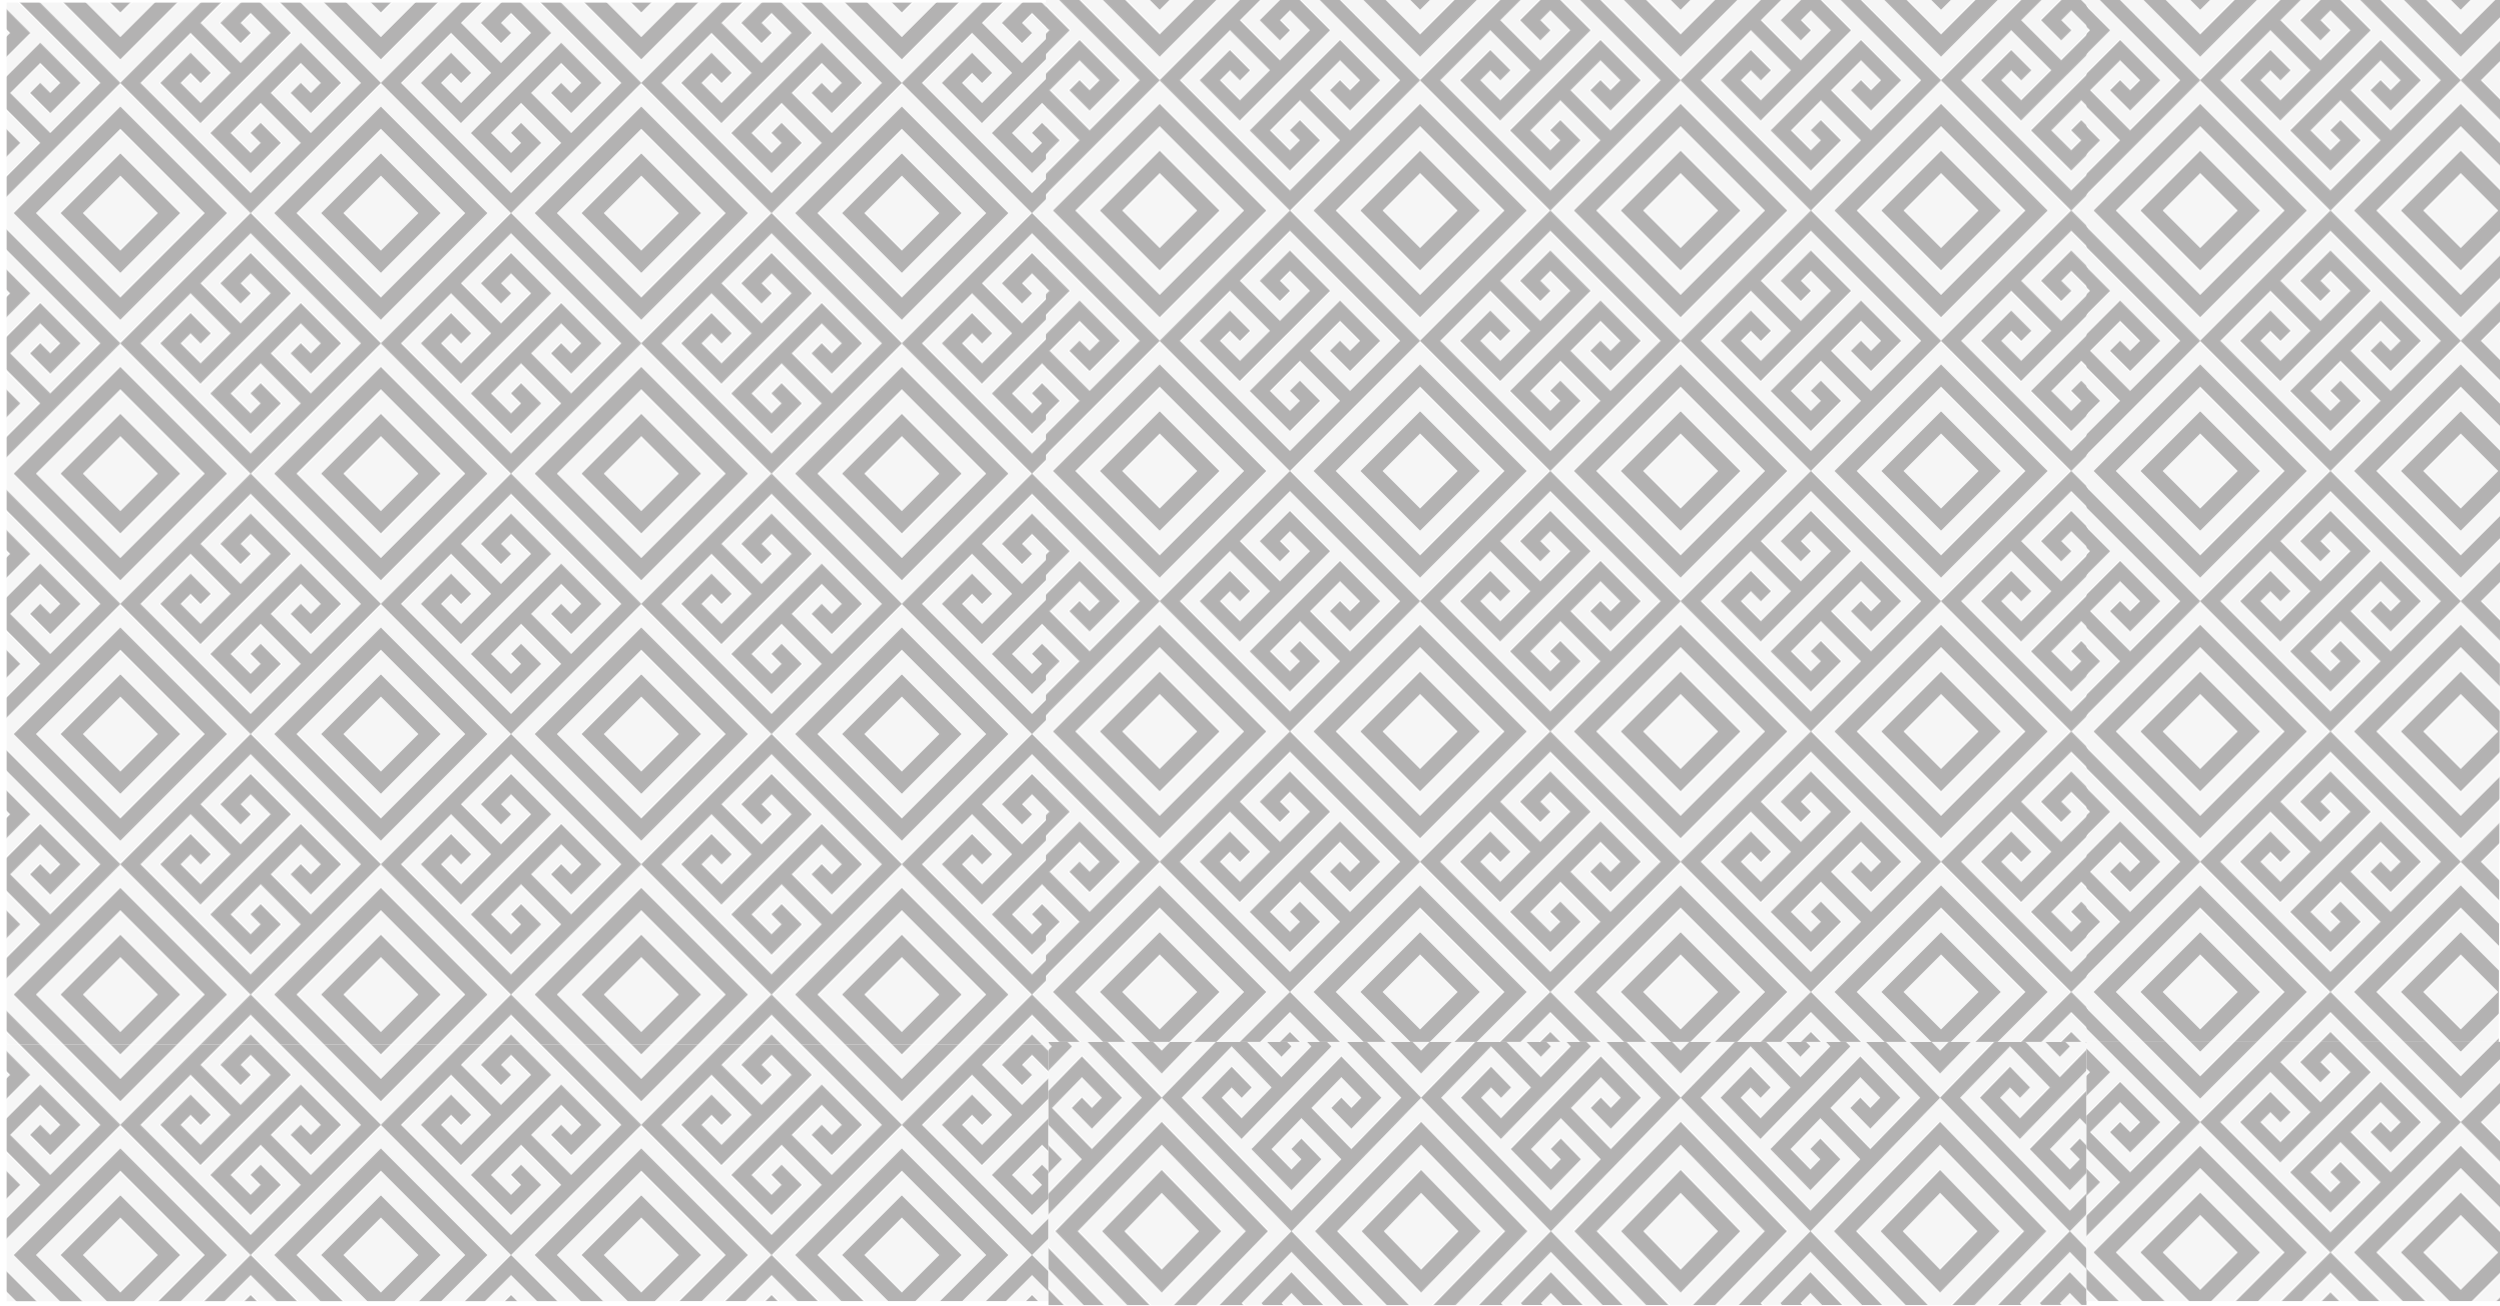
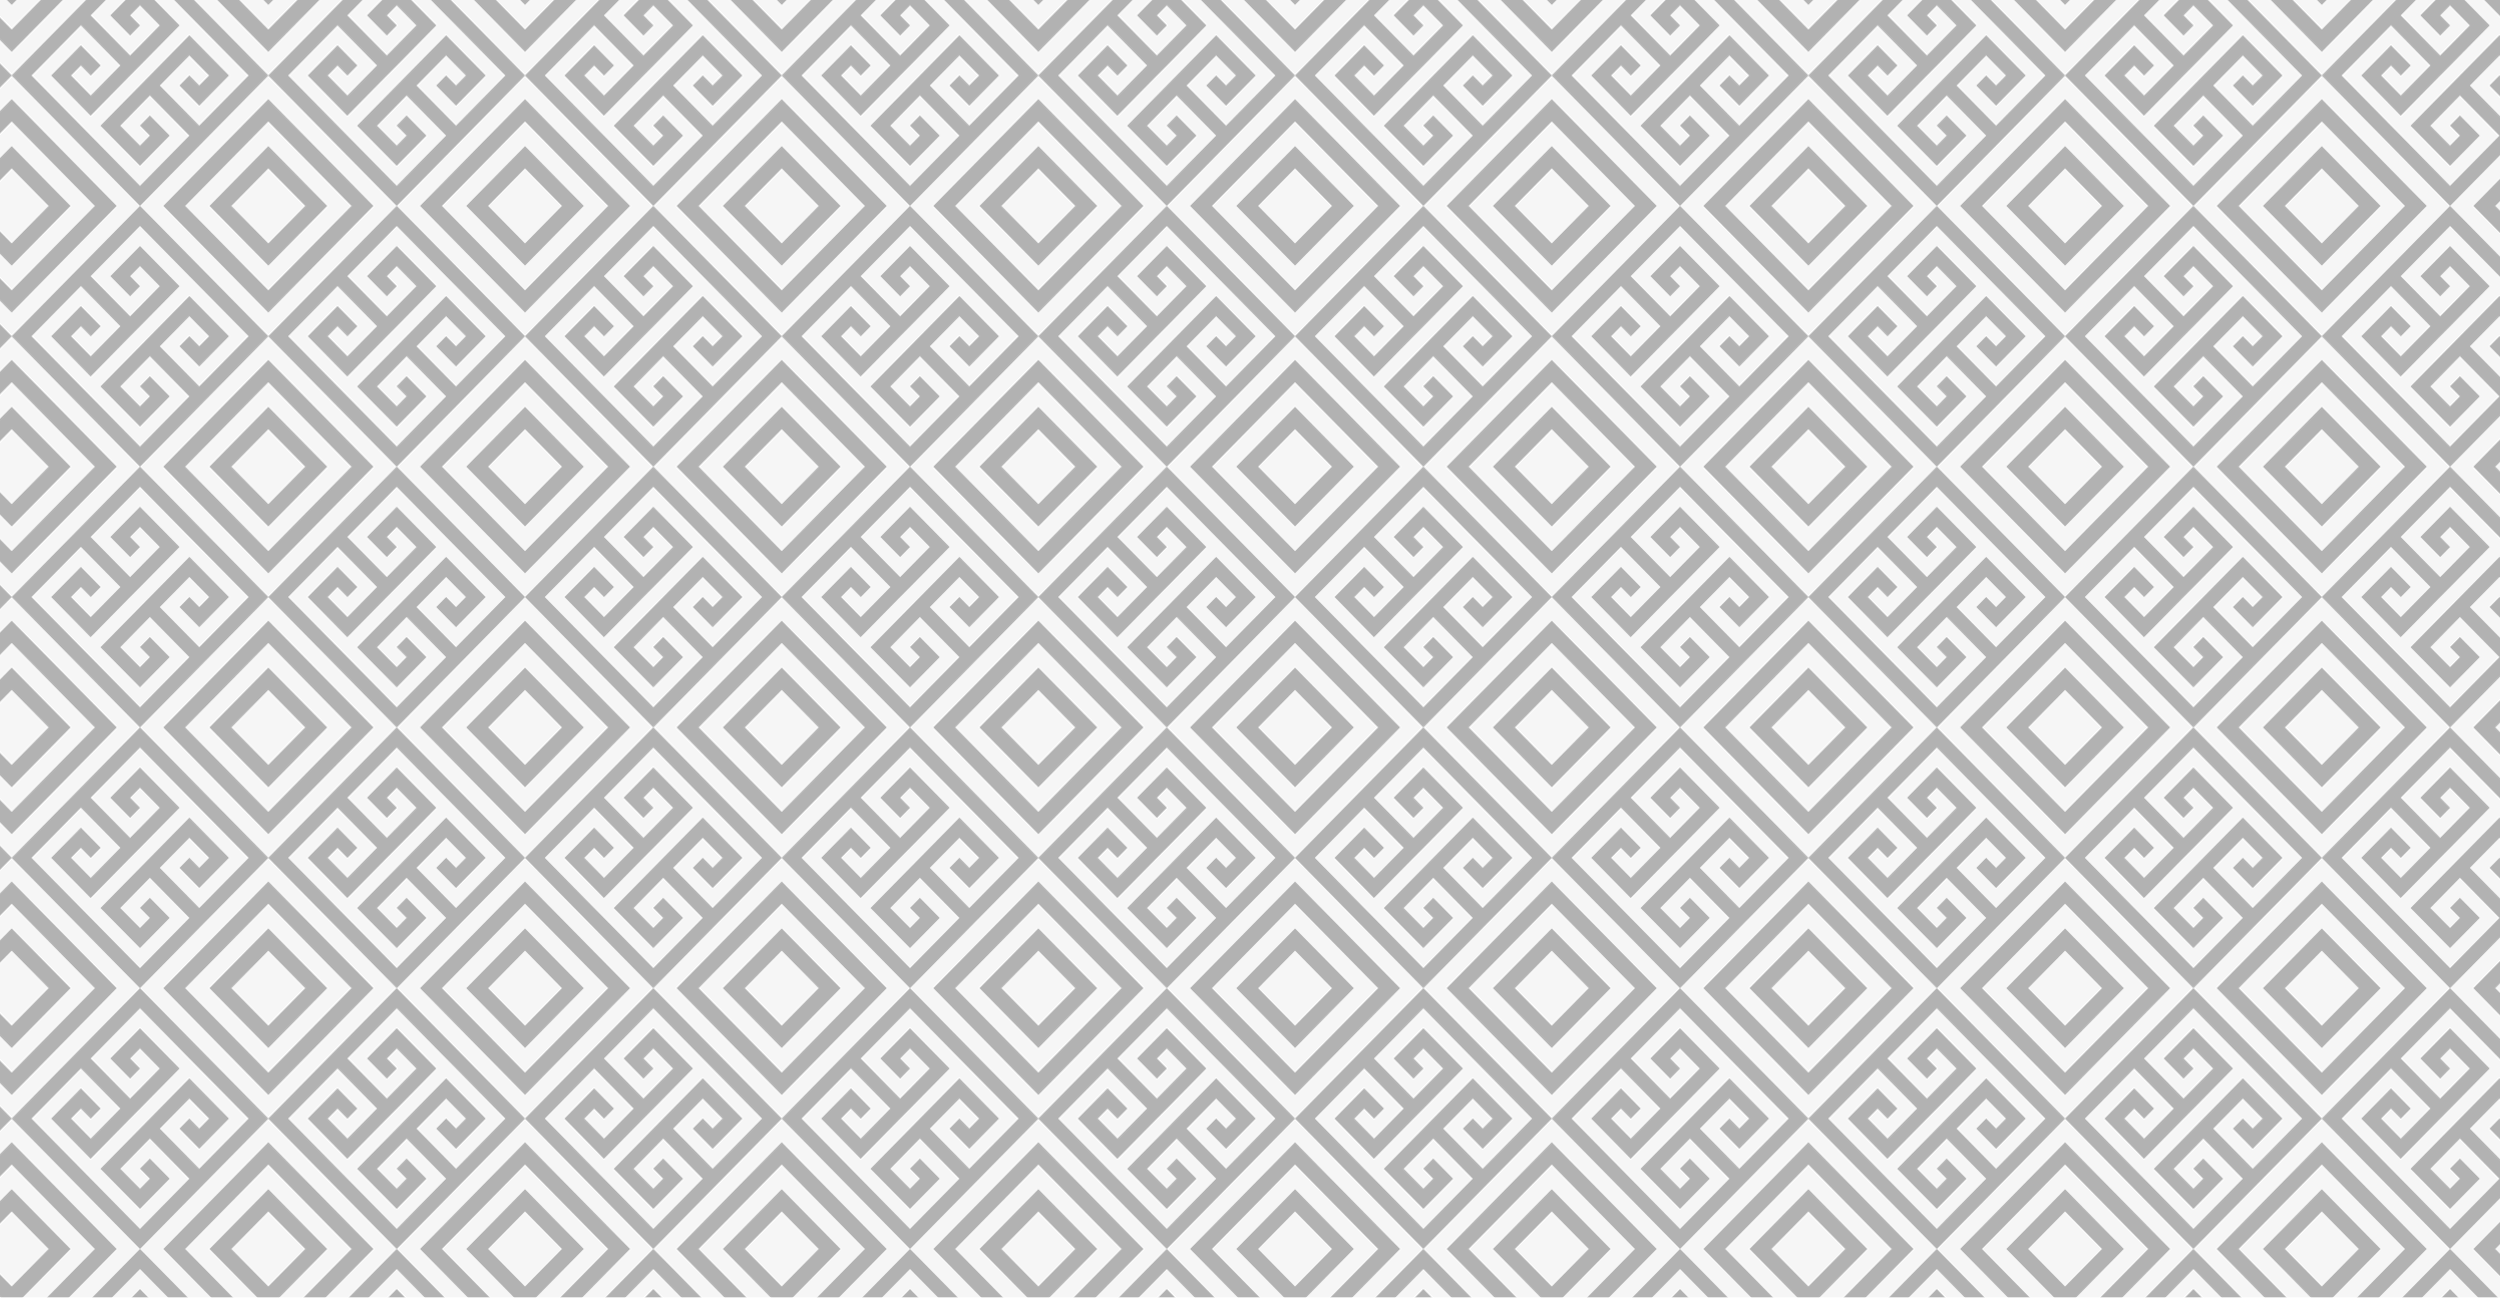
- <svg xmlns="http://www.w3.org/2000/svg" xmlns:xlink="http://www.w3.org/1999/xlink" version="1.1" id="Capa_1" x="0px" y="0px" viewBox="0 0 1919.6 1002.4" style="enable-background:new 0 0 1919.6 1002.4;" xml:space="preserve">
+ <svg xmlns="http://www.w3.org/2000/svg" xmlns:xlink="http://www.w3.org/1999/xlink" version="1.1" x="0px" y="0px" viewBox="0 0 1917.4 995" style="enable-background:new 0 0 1917.4 995;" xml:space="preserve">
  <style type="text/css">
	.st0{fill:none;}
	.st1{fill:#F6F6F6;}
- 	.st2{fill:#B3B2B2;}
+ 	.st2{fill:#B2B2B2;}
	.st3{fill:url(#SVGID_1_);}
- 	.st4{fill:url(#SVGID_2_);}
- 	.st5{fill:url(#SVGID_3_);}
- 	.st6{fill:url(#SVGID_4_);}
- 	.st7{fill:url(#SVGID_5_);}
- 	.st8{fill:url(#SVGID_6_);}
+ 	.st4{display:none;}
+ 	.st5{display:inline;}
+ 	.st6{fill:none;stroke:#3F3F3F;stroke-width:3;stroke-miterlimit:10;}
</style>
-   <pattern x="7.5" width="200" height="200" patternUnits="userSpaceOnUse" id="Nueva_muestra_de_motivo_1" viewBox="0 -200 200 200" style="overflow:visible;">
+   <pattern x="-1937.4" y="4.1" width="200" height="200" patternUnits="userSpaceOnUse" id="Nueva_muestra_de_motivo_1" viewBox="0 -200 200 200" style="overflow:visible;">
    <g>
      <rect y="-200" class="st0" width="200" height="200" />
      <polygon class="st1" points="0,0 28.8,0 0,-28.8   " />
      <polygon class="st1" points="0,-200 0,-171.2 28.8,-200   " />
      <polygon class="st1" points="135.2,-200 200,-135.2 200,-154.2 154.2,-200   " />
      <polygon class="st1" points="100,-200 200,-100 200,-118.2 118.2,-200   " />
      <polygon class="st1" points="171.2,-200 200,-171.2 200,-200   " />
      <polygon class="st1" points="45.8,-200 0,-154.2 0,-135.2 64.8,-200   " />
      <polygon class="st1" points="0,-81.8 81.8,0 100,0 0,-100   " />
      <polygon class="st1" points="81.8,-200 0,-118.2 0,-100 100,-200   " />
      <polygon class="st1" points="0,-45.8 45.8,0 64.8,0 0,-64.8   " />
      <polygon class="st1" points="154.2,0 200,-45.8 200,-64.8 135.2,0   " />
      <polygon class="st1" points="200,0 200,-28.8 171.2,0   " />
      <polygon class="st1" points="118.2,0 200,-81.8 200,-100 100,0   " />
      <polygon class="st1" points="61.5,-146.2 92.3,-115.4 115.4,-138.5 100,-153.8 92.3,-146.2 100,-138.5 92.3,-130.8 76.9,-146.2     100,-169.2 130.8,-138.5 101.2,-108.9 91.1,-98.8 61.5,-69.2 30.8,-100 53.8,-123.1 69.2,-107.7 61.5,-100 53.8,-107.7 46.2,-100     61.5,-84.6 84.6,-107.7 53.8,-138.5 15.4,-100 53.8,-61.6 53.8,-61.6 100,-15.4 138.5,-53.8 107.7,-84.6 84.6,-61.5 100,-46.2     107.7,-53.8 100,-61.5 107.7,-69.2 123.1,-53.8 107.7,-38.5 100,-30.8 69.2,-61.5 97.7,-90 110,-102.3 138.5,-130.8 169.2,-100     146.2,-76.9 130.8,-92.3 138.5,-100 146.2,-92.3 153.8,-100 138.5,-115.4 115.4,-92.3 146.2,-61.5 184.6,-100 135.1,-149.5     100,-184.6   " />
      <path class="st2" d="M100-200l100,100L100,0L0-100L100-200z M135.1-149.5L100-184.6l-38.5,38.5l30.8,30.8l23.1-23.1L100-153.8    l-7.7,7.7l7.7,7.7l-7.7,7.7l-15.4-15.4l23.1-23.1l30.8,30.8l-29.5,29.5L91.1-98.8L61.5-69.2L30.8-100l23.1-23.1l15.4,15.4    l-7.7,7.7l-7.7-7.7l-7.7,7.7l15.4,15.4l23.1-23.1l-30.8-30.8L15.4-100l38.4,38.4h0L100-15.4l38.5-38.5l-30.8-30.8L84.6-61.5    L100-46.2l7.7-7.7l-7.7-7.7l7.7-7.7l15.4,15.4l-15.4,15.4l-7.7,7.7L69.2-61.5L97.7-90l12.3-12.3l28.5-28.5l30.8,30.8l-23.1,23.1    l-15.4-15.4l7.7-7.7l7.7,7.7l7.7-7.7l-15.4-15.4l-23.1,23.1l30.8,30.8l38.5-38.5L135.1-149.5z" />
      <polygon class="st2" points="118.2,-200 200,-118.2 200,-135.2 135.2,-200   " />
      <polygon class="st2" points="154.2,-200 200,-154.2 200,-171.2 171.2,-200   " />
      <polygon class="st2" points="135.2,0 200,-64.8 200,-81.8 118.2,0   " />
      <polygon class="st2" points="171.2,0 200,-28.8 200,-45.8 154.2,0   " />
      <polygon class="st2" points="64.8,-200 0,-135.2 0,-118.2 81.8,-200   " />
      <polygon class="st2" points="28.8,-200 0,-171.2 0,-154.2 45.8,-200   " />
      <polygon class="st2" points="0,-64.8 64.8,0 81.8,0 0,-81.8   " />
      <polygon class="st2" points="0,-28.8 28.8,0 45.8,0 0,-45.8   " />
    </g>
  </pattern>
-   <g>
-     <pattern id="SVGID_1_" xlink:href="#Nueva_muestra_de_motivo_1" patternTransform="matrix(1 0 0 1 -315.073 -236.3345)">
+   <g id="BACKGROUND">
+     <pattern id="SVGID_1_" xlink:href="#Nueva_muestra_de_motivo_1" patternTransform="matrix(0.9843 0 0 1 -249.5283 -46.1925)">
	</pattern>
-     <rect x="5.1" y="2" class="st3" width="800" height="800" />
-     <pattern id="SVGID_2_" xlink:href="#Nueva_muestra_de_motivo_1" patternTransform="matrix(1 0 0 1 -315.073 163.6655)">
- 	</pattern>
-     <polyline class="st4" points="5.1,999.1 5.1,802 805.1,802 805.1,999  " />
-     <pattern id="SVGID_3_" xlink:href="#Nueva_muestra_de_motivo_1" patternTransform="matrix(0.9962 0 0 1.0254 -310.9287 125.1073)">
- 	</pattern>
-     <polyline class="st5" points="805.1,1002.1 805.1,800 1602.1,800 1602.1,1002  " />
-     <pattern id="SVGID_4_" xlink:href="#Nueva_muestra_de_motivo_1" patternTransform="matrix(1 0 0 1 -318.073 161.6655)">
- 	</pattern>
-     <path class="st6" d="M1922.1,889c0-3,0-9,0-12c0-26,0-51,0-77h-320v199h320C1921.9,963.2,1922.1,925,1922.1,889z" />
-     <pattern id="SVGID_5_" xlink:href="#Nueva_muestra_de_motivo_1" patternTransform="matrix(1 0 0 1 -317.073 -238.3345)">
- 	</pattern>
-     <rect x="803.1" class="st7" width="800" height="800" />
-     <pattern id="SVGID_6_" xlink:href="#Nueva_muestra_de_motivo_1" patternTransform="matrix(1 0 0 1 -318.073 -238.3345)">
- 	</pattern>
-     <polyline class="st8" points="1918.6,800 1602.1,800 1602.1,0 1921.1,0  " />
+     <rect class="st3" width="1917.4" height="995" />
+   </g>
+   <g id="TEXT" class="st4">
+     <g class="st5">
+       <text transform="matrix(1 0 0 1 -1403.586 627.0582)" style="fill:#3F3F3F; font-family:'Montserrat-Regular'; font-size:23.137px; letter-spacing:2;">START UP</text>
+       <text transform="matrix(1 0 0 1 -1471.269 590.7759)" style="fill:#3F3F3F; font-family:'Montserrat-ExtraBold'; font-size:50.388px;">BUSINESS</text>
+       <line class="st6" x1="-1350.8" y1="654.4" x2="-1324.1" y2="654.4" />
+       <rect x="-1532.5" y="679.1" class="st0" width="390.2" height="74.7" />
+       <text transform="matrix(1 0 0 1 -1526.848 689.8297)">
+         <tspan x="0" y="0" style="fill:#3F3F3F; font-family:'Montserrat-Light'; font-size:15.042px;">Lorem ipsum dolor sit amet, consectetuer adipiscing elit, sed </tspan>
+         <tspan x="10.2" y="18" style="fill:#3F3F3F; font-family:'Montserrat-Light'; font-size:15.042px;">diam nonummy nibh euismod tincidunt ut laoreet dolore </tspan>
+         <tspan x="-0.9" y="36.1" style="fill:#3F3F3F; font-family:'Montserrat-Light'; font-size:15.042px;">magna aliquam erat volutpat. Ut wisi enim ad minim veniam, </tspan>
+         <tspan x="-1.5" y="54.2" style="fill:#3F3F3F; font-family:'Montserrat-Light'; font-size:15.042px;">quis nostrud exerci tation ullamcorper suscipit lobortis nisl ut </tspan>
+       </text>
+     </g>
  </g>
</svg>
